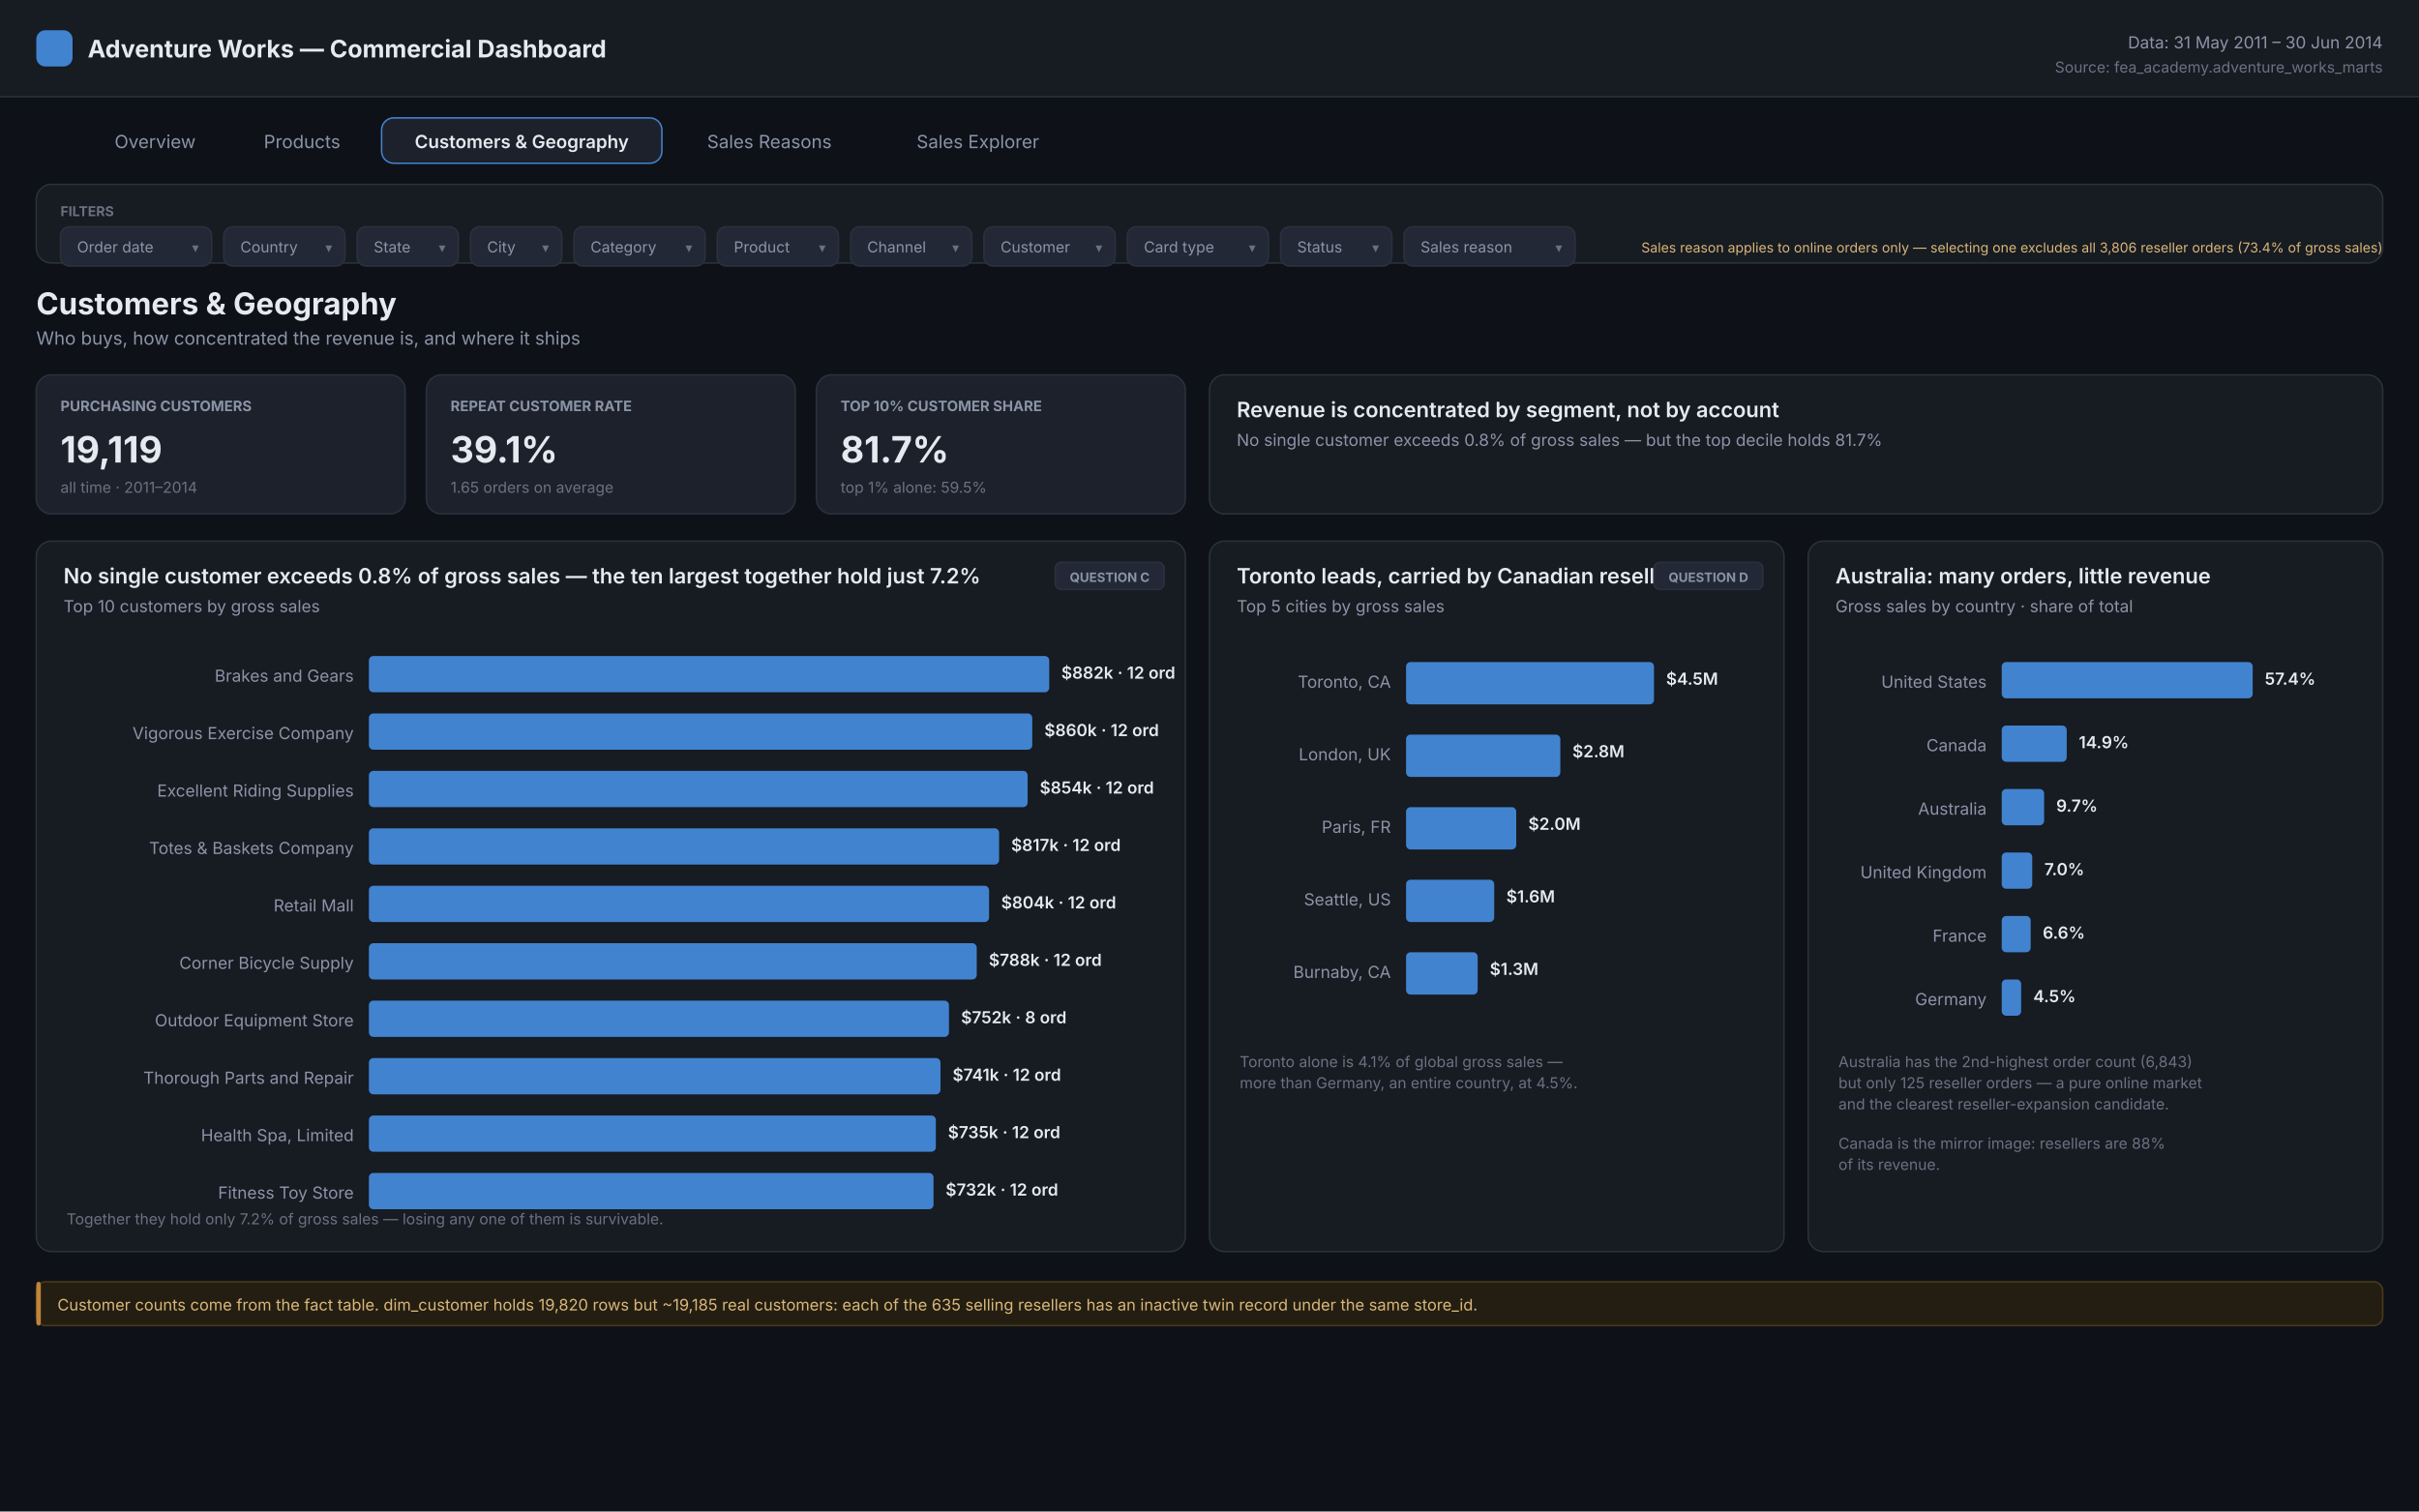
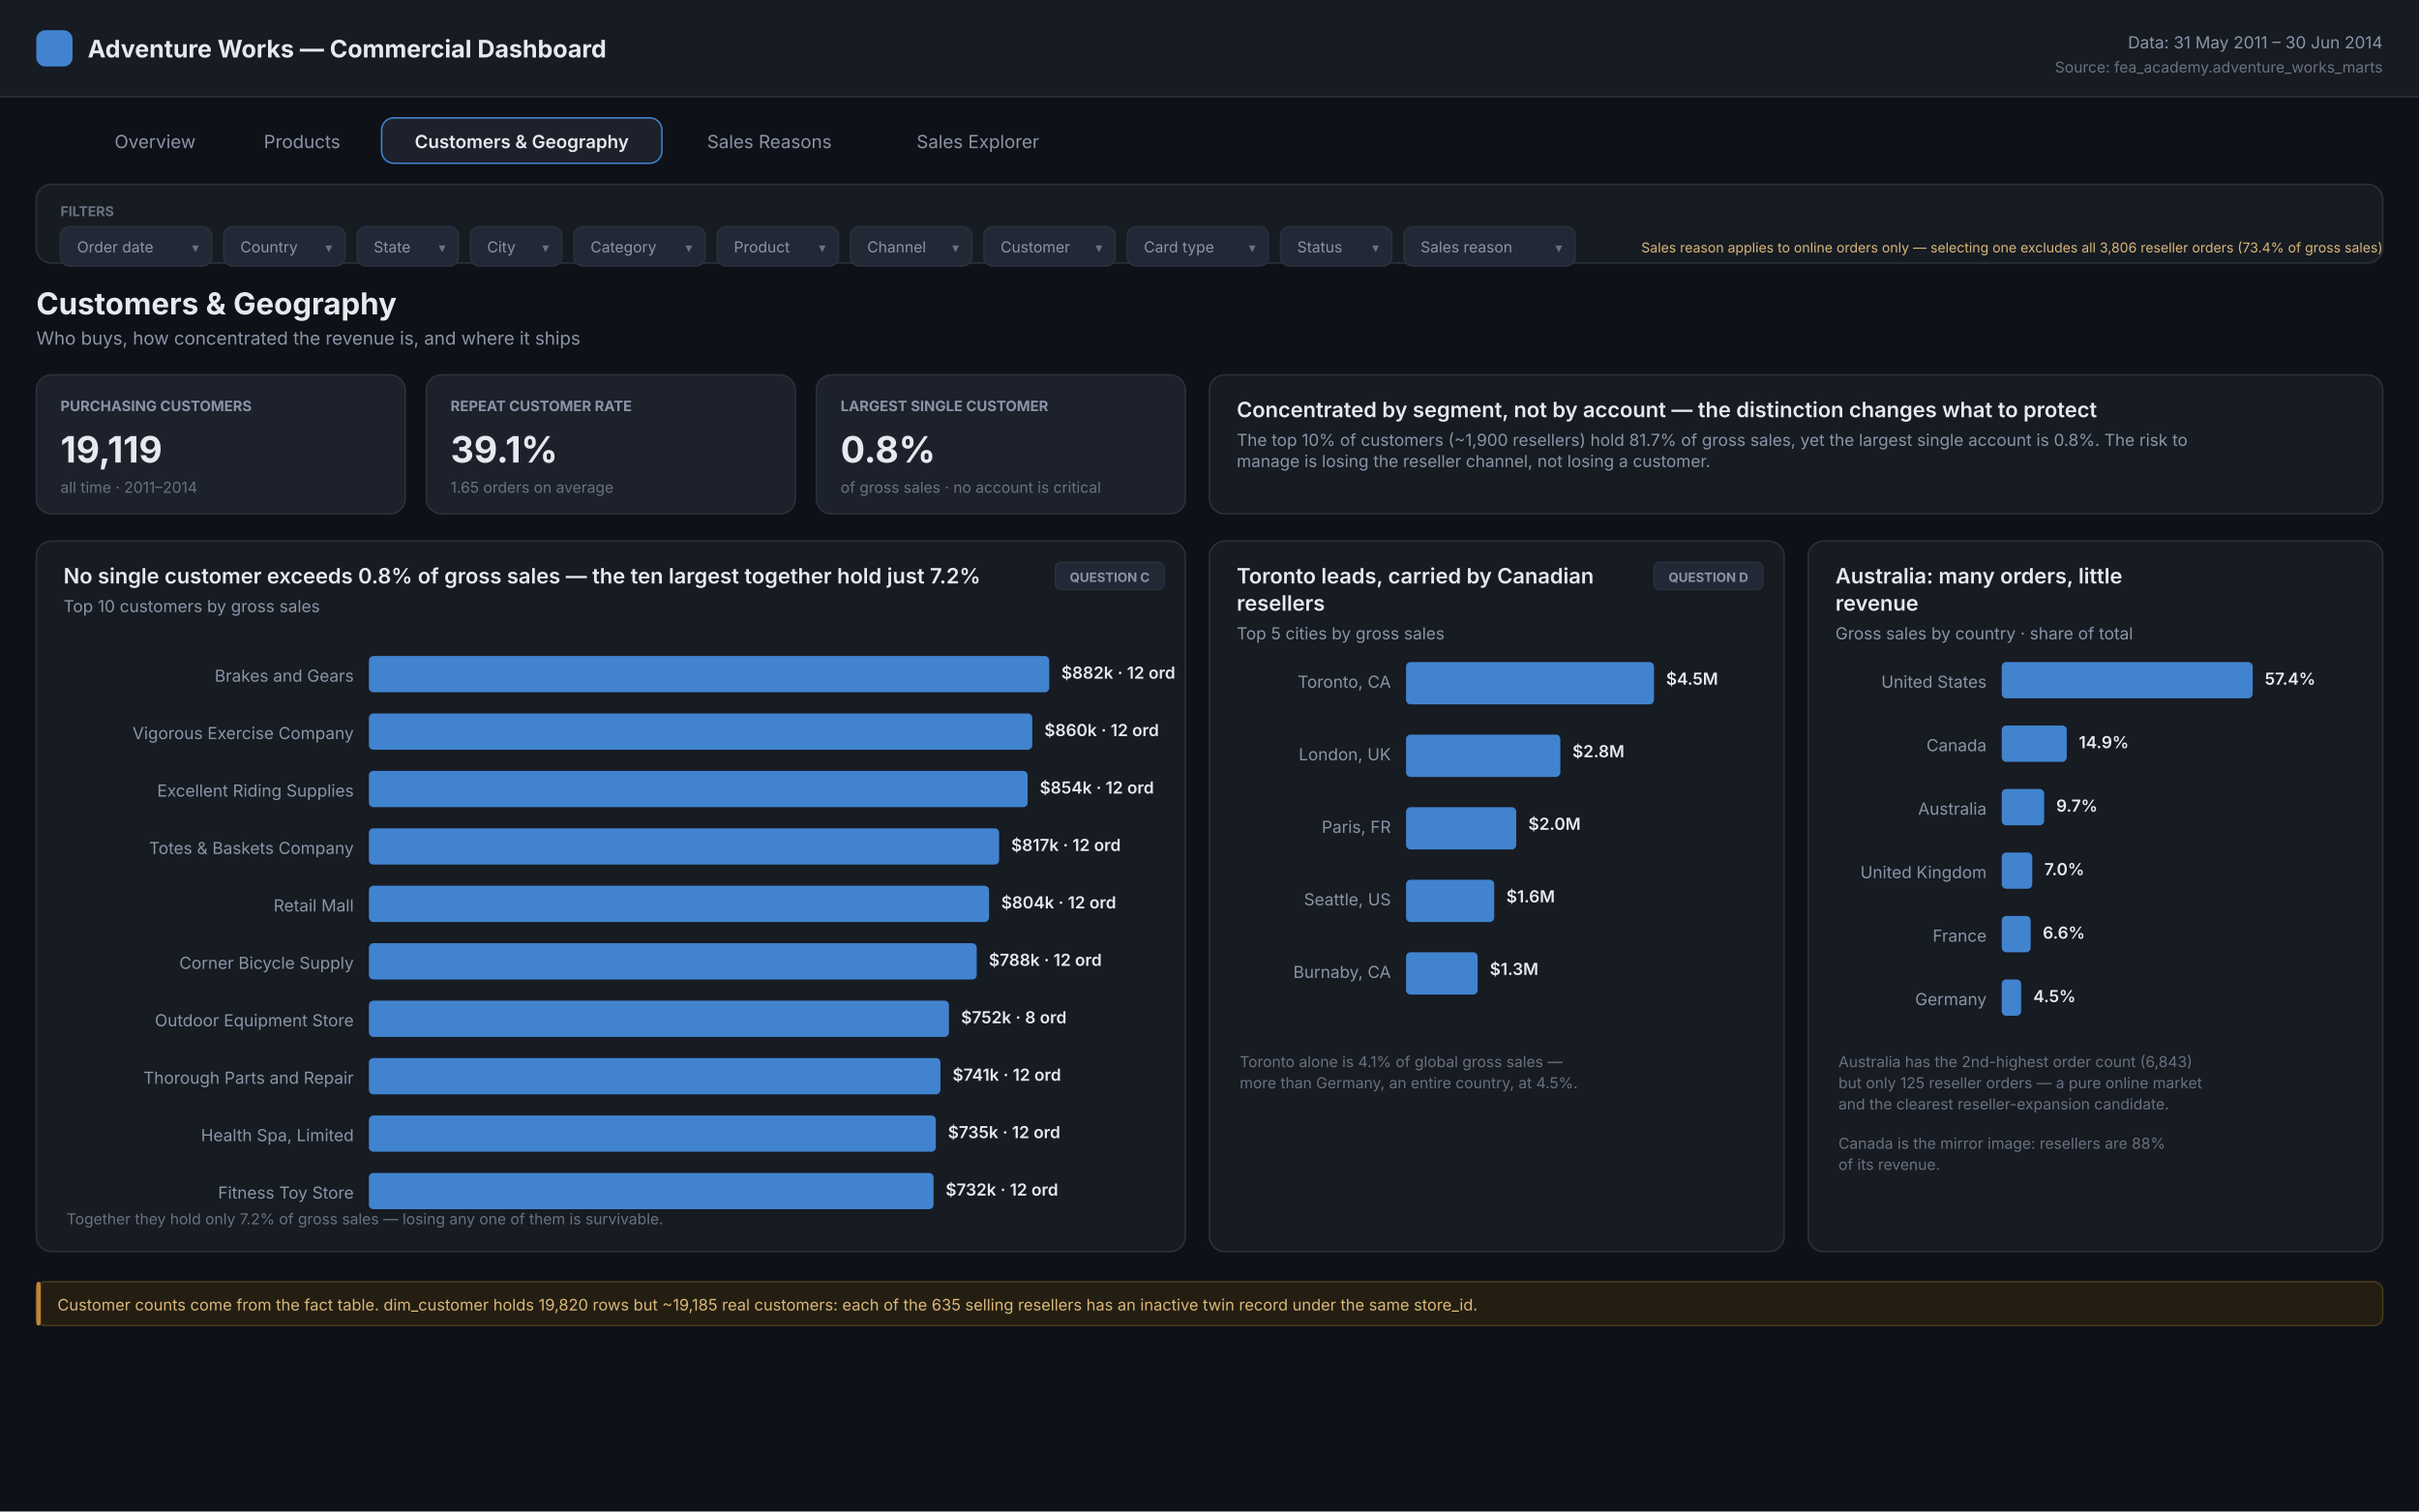
<svg xmlns="http://www.w3.org/2000/svg" width="1600" height="1000" viewBox="0 0 1600 1000">
  <rect x="0" y="0" width="1600" height="1000" rx="0" fill="#0E1117" opacity="1.0" />
  <rect x="0" y="0" width="1600" height="64" rx="0" fill="#171B22" opacity="1.0" />
  <line x1="0" y1="64" x2="1600" y2="64" stroke="#2A313D" stroke-width="1" />
  <rect x="24" y="20" width="24" height="24" rx="6" fill="#4183CF" opacity="1.0" />
  <text x="58" y="38" font-family="Inter, 'Segoe UI', Helvetica, Arial, sans-serif" font-size="16" fill="#E6E9EF" font-weight="700" text-anchor="start" opacity="1.0">Adventure Works — Commercial Dashboard</text>
  <text x="1576" y="32" font-family="Inter, 'Segoe UI', Helvetica, Arial, sans-serif" font-size="11" fill="#8B94A7" font-weight="400" text-anchor="end" opacity="1.0">Data: 31 May 2011 – 30 Jun 2014</text>
  <text x="1576" y="48" font-family="Inter, 'Segoe UI', Helvetica, Arial, sans-serif" font-size="10" fill="#6A7181" font-weight="400" text-anchor="end" opacity="1.0">Source: fea_academy.adventure_works_marts</text>
  <text x="102.6" y="98" font-family="Inter, 'Segoe UI', Helvetica, Arial, sans-serif" font-size="12" fill="#8B94A7" font-weight="400" text-anchor="middle" opacity="1.0">Overview</text>
  <text x="199.8" y="98" font-family="Inter, 'Segoe UI', Helvetica, Arial, sans-serif" font-size="12" fill="#8B94A7" font-weight="400" text-anchor="middle" opacity="1.0">Products</text>
  <rect x="252.4" y="78" width="185.4" height="30" rx="8" fill="#1C212B" stroke="#4183CF" stroke-width="1" opacity="1.0" />
  <text x="345.1" y="98" font-family="Inter, 'Segoe UI', Helvetica, Arial, sans-serif" font-size="12" fill="#E6E9EF" font-weight="600" text-anchor="middle" opacity="1.0">Customers &amp; Geography</text>
  <text x="508.9" y="98" font-family="Inter, 'Segoe UI', Helvetica, Arial, sans-serif" font-size="12" fill="#8B94A7" font-weight="400" text-anchor="middle" opacity="1.0">Sales Reasons</text>
  <text x="646.8" y="98" font-family="Inter, 'Segoe UI', Helvetica, Arial, sans-serif" font-size="12" fill="#8B94A7" font-weight="400" text-anchor="middle" opacity="1.0">Sales Explorer</text>
  <rect x="24" y="122" width="1552" height="52" rx="10" fill="#171B22" stroke="#2A313D" stroke-width="1" opacity="1.0" />
  <text x="40" y="143" font-family="Inter, 'Segoe UI', Helvetica, Arial, sans-serif" font-size="9" fill="#6A7181" font-weight="700" text-anchor="start" opacity="1.0">FILTERS</text>
  <rect x="40" y="152" width="100.0" height="0.1" rx="0" fill="#171B22" opacity="1.0" />
  <rect x="40" y="148" width="100.0" height="0.1" rx="0" fill="#171B22" opacity="1.0" />
  <rect x="148.0" y="152" width="80.2" height="0.1" rx="0" fill="#171B22" opacity="1.0" />
  <rect x="148.0" y="148" width="80.2" height="0.1" rx="0" fill="#171B22" opacity="1.0" />
  <rect x="236.2" y="152" width="67.0" height="0.1" rx="0" fill="#171B22" opacity="1.0" />
  <rect x="236.2" y="148" width="67.0" height="0.1" rx="0" fill="#171B22" opacity="1.0" />
  <rect x="311.2" y="152" width="60.4" height="0.1" rx="0" fill="#171B22" opacity="1.0" />
  <rect x="311.2" y="148" width="60.4" height="0.1" rx="0" fill="#171B22" opacity="1.0" />
  <rect x="379.6" y="152" width="86.8" height="0.1" rx="0" fill="#171B22" opacity="1.0" />
  <rect x="379.6" y="148" width="86.8" height="0.1" rx="0" fill="#171B22" opacity="1.0" />
  <rect x="474.4" y="152" width="80.2" height="0.1" rx="0" fill="#171B22" opacity="1.0" />
  <rect x="474.4" y="148" width="80.2" height="0.1" rx="0" fill="#171B22" opacity="1.0" />
  <rect x="562.6" y="152" width="80.2" height="0.1" rx="0" fill="#171B22" opacity="1.0" />
  <rect x="562.6" y="148" width="80.2" height="0.1" rx="0" fill="#171B22" opacity="1.0" />
  <rect x="650.8" y="152" width="86.8" height="0.1" rx="0" fill="#171B22" opacity="1.0" />
  <rect x="650.8" y="148" width="86.8" height="0.1" rx="0" fill="#171B22" opacity="1.0" />
  <rect x="745.6" y="152" width="93.4" height="0.1" rx="0" fill="#171B22" opacity="1.0" />
  <rect x="745.6" y="148" width="93.4" height="0.1" rx="0" fill="#171B22" opacity="1.0" />
  <rect x="847" y="152" width="73.6" height="0.1" rx="0" fill="#171B22" opacity="1.0" />
  <rect x="847" y="148" width="73.6" height="0.1" rx="0" fill="#171B22" opacity="1.0" />
  <rect x="928.6" y="152" width="113.2" height="0.1" rx="0" fill="#171B22" opacity="1.0" />
  <rect x="928.6" y="148" width="113.2" height="0.1" rx="0" fill="#171B22" opacity="1.0" />
  <rect x="40" y="150" width="100.0" height="26" rx="6" fill="#222835" stroke="#2A313D" stroke-width="1" opacity="1.0" />
  <text x="51" y="167" font-family="Inter, 'Segoe UI', Helvetica, Arial, sans-serif" font-size="10" fill="#8B94A7" font-weight="400" text-anchor="start" opacity="1.0">Order date</text>
  <text x="127.0" y="167" font-family="Inter, 'Segoe UI', Helvetica, Arial, sans-serif" font-size="9" fill="#6A7181" font-weight="400" text-anchor="start" opacity="1.0">▾</text>
  <rect x="148.0" y="150" width="80.2" height="26" rx="6" fill="#222835" stroke="#2A313D" stroke-width="1" opacity="1.0" />
  <text x="159.0" y="167" font-family="Inter, 'Segoe UI', Helvetica, Arial, sans-serif" font-size="10" fill="#8B94A7" font-weight="400" text-anchor="start" opacity="1.0">Country</text>
  <text x="215.2" y="167" font-family="Inter, 'Segoe UI', Helvetica, Arial, sans-serif" font-size="9" fill="#6A7181" font-weight="400" text-anchor="start" opacity="1.0">▾</text>
  <rect x="236.2" y="150" width="67.0" height="26" rx="6" fill="#222835" stroke="#2A313D" stroke-width="1" opacity="1.0" />
  <text x="247.2" y="167" font-family="Inter, 'Segoe UI', Helvetica, Arial, sans-serif" font-size="10" fill="#8B94A7" font-weight="400" text-anchor="start" opacity="1.0">State</text>
  <text x="290.2" y="167" font-family="Inter, 'Segoe UI', Helvetica, Arial, sans-serif" font-size="9" fill="#6A7181" font-weight="400" text-anchor="start" opacity="1.0">▾</text>
  <rect x="311.2" y="150" width="60.4" height="26" rx="6" fill="#222835" stroke="#2A313D" stroke-width="1" opacity="1.0" />
  <text x="322.2" y="167" font-family="Inter, 'Segoe UI', Helvetica, Arial, sans-serif" font-size="10" fill="#8B94A7" font-weight="400" text-anchor="start" opacity="1.0">City</text>
  <text x="358.6" y="167" font-family="Inter, 'Segoe UI', Helvetica, Arial, sans-serif" font-size="9" fill="#6A7181" font-weight="400" text-anchor="start" opacity="1.0">▾</text>
  <rect x="379.6" y="150" width="86.8" height="26" rx="6" fill="#222835" stroke="#2A313D" stroke-width="1" opacity="1.0" />
  <text x="390.6" y="167" font-family="Inter, 'Segoe UI', Helvetica, Arial, sans-serif" font-size="10" fill="#8B94A7" font-weight="400" text-anchor="start" opacity="1.0">Category</text>
  <text x="453.4" y="167" font-family="Inter, 'Segoe UI', Helvetica, Arial, sans-serif" font-size="9" fill="#6A7181" font-weight="400" text-anchor="start" opacity="1.0">▾</text>
  <rect x="474.4" y="150" width="80.2" height="26" rx="6" fill="#222835" stroke="#2A313D" stroke-width="1" opacity="1.0" />
  <text x="485.4" y="167" font-family="Inter, 'Segoe UI', Helvetica, Arial, sans-serif" font-size="10" fill="#8B94A7" font-weight="400" text-anchor="start" opacity="1.0">Product</text>
  <text x="541.6" y="167" font-family="Inter, 'Segoe UI', Helvetica, Arial, sans-serif" font-size="9" fill="#6A7181" font-weight="400" text-anchor="start" opacity="1.0">▾</text>
  <rect x="562.6" y="150" width="80.2" height="26" rx="6" fill="#222835" stroke="#2A313D" stroke-width="1" opacity="1.0" />
  <text x="573.6" y="167" font-family="Inter, 'Segoe UI', Helvetica, Arial, sans-serif" font-size="10" fill="#8B94A7" font-weight="400" text-anchor="start" opacity="1.0">Channel</text>
  <text x="629.8" y="167" font-family="Inter, 'Segoe UI', Helvetica, Arial, sans-serif" font-size="9" fill="#6A7181" font-weight="400" text-anchor="start" opacity="1.0">▾</text>
  <rect x="650.8" y="150" width="86.8" height="26" rx="6" fill="#222835" stroke="#2A313D" stroke-width="1" opacity="1.0" />
  <text x="661.8" y="167" font-family="Inter, 'Segoe UI', Helvetica, Arial, sans-serif" font-size="10" fill="#8B94A7" font-weight="400" text-anchor="start" opacity="1.0">Customer</text>
  <text x="724.6" y="167" font-family="Inter, 'Segoe UI', Helvetica, Arial, sans-serif" font-size="9" fill="#6A7181" font-weight="400" text-anchor="start" opacity="1.0">▾</text>
  <rect x="745.6" y="150" width="93.4" height="26" rx="6" fill="#222835" stroke="#2A313D" stroke-width="1" opacity="1.0" />
  <text x="756.6" y="167" font-family="Inter, 'Segoe UI', Helvetica, Arial, sans-serif" font-size="10" fill="#8B94A7" font-weight="400" text-anchor="start" opacity="1.0">Card type</text>
  <text x="826" y="167" font-family="Inter, 'Segoe UI', Helvetica, Arial, sans-serif" font-size="9" fill="#6A7181" font-weight="400" text-anchor="start" opacity="1.0">▾</text>
  <rect x="847" y="150" width="73.6" height="26" rx="6" fill="#222835" stroke="#2A313D" stroke-width="1" opacity="1.0" />
  <text x="858" y="167" font-family="Inter, 'Segoe UI', Helvetica, Arial, sans-serif" font-size="10" fill="#8B94A7" font-weight="400" text-anchor="start" opacity="1.0">Status</text>
  <text x="907.6" y="167" font-family="Inter, 'Segoe UI', Helvetica, Arial, sans-serif" font-size="9" fill="#6A7181" font-weight="400" text-anchor="start" opacity="1.0">▾</text>
  <rect x="928.6" y="150" width="113.2" height="26" rx="6" fill="#222835" stroke="#2A313D" stroke-width="1" opacity="1.0" />
  <text x="939.6" y="167" font-family="Inter, 'Segoe UI', Helvetica, Arial, sans-serif" font-size="10" fill="#8B94A7" font-weight="400" text-anchor="start" opacity="1.0">Sales reason</text>
  <text x="1028.8" y="167" font-family="Inter, 'Segoe UI', Helvetica, Arial, sans-serif" font-size="9" fill="#6A7181" font-weight="400" text-anchor="start" opacity="1.0">▾</text>
  <text x="1576" y="167" font-family="Inter, 'Segoe UI', Helvetica, Arial, sans-serif" font-size="9" fill="#D9B779" font-weight="400" text-anchor="end" opacity="1.0">Sales reason applies to online orders only — selecting one excludes all 3,806 reseller orders (73.4% of gross sales)</text>
  <text x="24" y="208" font-family="Inter, 'Segoe UI', Helvetica, Arial, sans-serif" font-size="20" fill="#E6E9EF" font-weight="700" text-anchor="start" opacity="1.0">Customers &amp; Geography</text>
  <text x="24" y="228" font-family="Inter, 'Segoe UI', Helvetica, Arial, sans-serif" font-size="12" fill="#8B94A7" font-weight="400" text-anchor="start" opacity="1.0">Who buys, how concentrated the revenue is, and where it ships</text>
  <rect x="24.0" y="248" width="244.0" height="92" rx="10" fill="#1C212B" stroke="#2A313D" stroke-width="1" opacity="1.0" />
  <text x="40.0" y="272" font-family="Inter, 'Segoe UI', Helvetica, Arial, sans-serif" font-size="9.5" fill="#8B94A7" font-weight="700" text-anchor="start" opacity="1.0">PURCHASING CUSTOMERS</text>
  <text x="40.0" y="306" font-family="Inter, 'Segoe UI', Helvetica, Arial, sans-serif" font-size="24" fill="#E6E9EF" font-weight="700" text-anchor="start" opacity="1.0">19,119</text>
  <text x="40.0" y="326" font-family="Inter, 'Segoe UI', Helvetica, Arial, sans-serif" font-size="10" fill="#6A7181" font-weight="400" text-anchor="start" opacity="1.0">all time · 2011–2014</text>
  <rect x="282.0" y="248" width="244.0" height="92" rx="10" fill="#1C212B" stroke="#2A313D" stroke-width="1" opacity="1.0" />
  <text x="298.0" y="272" font-family="Inter, 'Segoe UI', Helvetica, Arial, sans-serif" font-size="9.5" fill="#8B94A7" font-weight="700" text-anchor="start" opacity="1.0">REPEAT CUSTOMER RATE</text>
  <text x="298.0" y="306" font-family="Inter, 'Segoe UI', Helvetica, Arial, sans-serif" font-size="24" fill="#E6E9EF" font-weight="700" text-anchor="start" opacity="1.0">39.1%</text>
  <text x="298.0" y="326" font-family="Inter, 'Segoe UI', Helvetica, Arial, sans-serif" font-size="10" fill="#6A7181" font-weight="400" text-anchor="start" opacity="1.0">1.65 orders on average</text>
  <rect x="540.0" y="248" width="244.0" height="92" rx="10" fill="#1C212B" stroke="#2A313D" stroke-width="1" opacity="1.0" />
-   <text x="556.0" y="272" font-family="Inter, 'Segoe UI', Helvetica, Arial, sans-serif" font-size="9.5" fill="#8B94A7" font-weight="700" text-anchor="start" opacity="1.0">TOP 10% CUSTOMER SHARE</text>
-   <text x="556.0" y="306" font-family="Inter, 'Segoe UI', Helvetica, Arial, sans-serif" font-size="24" fill="#E6E9EF" font-weight="700" text-anchor="start" opacity="1.0">81.7%</text>
-   <text x="556.0" y="326" font-family="Inter, 'Segoe UI', Helvetica, Arial, sans-serif" font-size="10" fill="#6A7181" font-weight="400" text-anchor="start" opacity="1.0">top 1% alone: 59.5%</text>
+   <text x="556.0" y="272" font-family="Inter, 'Segoe UI', Helvetica, Arial, sans-serif" font-size="9.5" fill="#8B94A7" font-weight="700" text-anchor="start" opacity="1.0">LARGEST SINGLE CUSTOMER</text>
+   <text x="556.0" y="306" font-family="Inter, 'Segoe UI', Helvetica, Arial, sans-serif" font-size="24" fill="#E6E9EF" font-weight="700" text-anchor="start" opacity="1.0">0.8%</text>
+   <text x="556.0" y="326" font-family="Inter, 'Segoe UI', Helvetica, Arial, sans-serif" font-size="10" fill="#6A7181" font-weight="400" text-anchor="start" opacity="1.0">of gross sales · no account is critical</text>
  <rect x="800" y="248" width="776" height="92" rx="10" fill="#171B22" stroke="#2A313D" stroke-width="1" opacity="1.0" />
-   <text x="818" y="276" font-family="Inter, 'Segoe UI', Helvetica, Arial, sans-serif" font-size="14" fill="#E6E9EF" font-weight="600" text-anchor="start" opacity="1.0">Revenue is concentrated by segment, not by account</text>
-   <text x="818" y="295" font-family="Inter, 'Segoe UI', Helvetica, Arial, sans-serif" font-size="11" fill="#8B94A7" font-weight="400" text-anchor="start" opacity="1.0">No single customer exceeds 0.8% of gross sales — but the top decile holds 81.7%</text>
+   <text x="818" y="276" font-family="Inter, 'Segoe UI', Helvetica, Arial, sans-serif" font-size="14" fill="#E6E9EF" font-weight="600" text-anchor="start" opacity="1.0">Concentrated by segment, not by account — the distinction changes what to protect</text>
+   <text x="818" y="295" font-family="Inter, 'Segoe UI', Helvetica, Arial, sans-serif" font-size="11" fill="#8B94A7" font-weight="400" text-anchor="start" opacity="1.0">The top 10% of customers (~1,900 resellers) hold 81.7% of gross sales, yet the largest single account is 0.8%. The risk to</text>
+   <text x="818" y="309" font-family="Inter, 'Segoe UI', Helvetica, Arial, sans-serif" font-size="11" fill="#8B94A7" font-weight="400" text-anchor="start" opacity="1.0">manage is losing the reseller channel, not losing a customer.</text>
  <rect x="24" y="358" width="760" height="470" rx="10" fill="#171B22" stroke="#2A313D" stroke-width="1" opacity="1.0" />
  <text x="42" y="386" font-family="Inter, 'Segoe UI', Helvetica, Arial, sans-serif" font-size="14" fill="#E6E9EF" font-weight="600" text-anchor="start" opacity="1.0">No single customer exceeds 0.8% of gross sales — the ten largest together hold just 7.2%</text>
  <text x="42" y="405" font-family="Inter, 'Segoe UI', Helvetica, Arial, sans-serif" font-size="11" fill="#8B94A7" font-weight="400" text-anchor="start" opacity="1.0">Top 10 customers by gross sales</text>
  <rect x="698" y="372" width="72" height="18" rx="4" fill="#222835" stroke="#2A313D" stroke-width="1" opacity="1.0" />
  <text x="734" y="385" font-family="Inter, 'Segoe UI', Helvetica, Arial, sans-serif" font-size="8.5" fill="#8B94A7" font-weight="700" text-anchor="middle" opacity="1.0">QUESTION C</text>
  <text x="234" y="451" font-family="Inter, 'Segoe UI', Helvetica, Arial, sans-serif" font-size="11" fill="#8B94A7" font-weight="400" text-anchor="end" opacity="1.0">Brakes and Gears</text>
  <rect x="244" y="434" width="450.0" height="24" rx="3" fill="#4183CF" opacity="1.0" />
  <text x="702.0" y="449" font-family="Inter, 'Segoe UI', Helvetica, Arial, sans-serif" font-size="11" fill="#E6E9EF" font-weight="600" text-anchor="start" opacity="1.0">$882k · 12 ord</text>
  <text x="234" y="489" font-family="Inter, 'Segoe UI', Helvetica, Arial, sans-serif" font-size="11" fill="#8B94A7" font-weight="400" text-anchor="end" opacity="1.0">Vigorous Exercise Company</text>
  <rect x="244" y="472" width="438.776" height="24" rx="3" fill="#4183CF" opacity="1.0" />
  <text x="690.776" y="487" font-family="Inter, 'Segoe UI', Helvetica, Arial, sans-serif" font-size="11" fill="#E6E9EF" font-weight="600" text-anchor="start" opacity="1.0">$860k · 12 ord</text>
  <text x="234" y="527" font-family="Inter, 'Segoe UI', Helvetica, Arial, sans-serif" font-size="11" fill="#8B94A7" font-weight="400" text-anchor="end" opacity="1.0">Excellent Riding Supplies</text>
  <rect x="244" y="510" width="435.714" height="24" rx="3" fill="#4183CF" opacity="1.0" />
  <text x="687.714" y="525" font-family="Inter, 'Segoe UI', Helvetica, Arial, sans-serif" font-size="11" fill="#E6E9EF" font-weight="600" text-anchor="start" opacity="1.0">$854k · 12 ord</text>
  <text x="234" y="565" font-family="Inter, 'Segoe UI', Helvetica, Arial, sans-serif" font-size="11" fill="#8B94A7" font-weight="400" text-anchor="end" opacity="1.0">Totes &amp; Baskets Company</text>
  <rect x="244" y="548" width="416.837" height="24" rx="3" fill="#4183CF" opacity="1.0" />
  <text x="668.837" y="563" font-family="Inter, 'Segoe UI', Helvetica, Arial, sans-serif" font-size="11" fill="#E6E9EF" font-weight="600" text-anchor="start" opacity="1.0">$817k · 12 ord</text>
  <text x="234" y="603" font-family="Inter, 'Segoe UI', Helvetica, Arial, sans-serif" font-size="11" fill="#8B94A7" font-weight="400" text-anchor="end" opacity="1.0">Retail Mall</text>
  <rect x="244" y="586" width="410.204" height="24" rx="3" fill="#4183CF" opacity="1.0" />
  <text x="662.204" y="601" font-family="Inter, 'Segoe UI', Helvetica, Arial, sans-serif" font-size="11" fill="#E6E9EF" font-weight="600" text-anchor="start" opacity="1.0">$804k · 12 ord</text>
  <text x="234" y="641" font-family="Inter, 'Segoe UI', Helvetica, Arial, sans-serif" font-size="11" fill="#8B94A7" font-weight="400" text-anchor="end" opacity="1.0">Corner Bicycle Supply</text>
  <rect x="244" y="624" width="402.041" height="24" rx="3" fill="#4183CF" opacity="1.0" />
  <text x="654.041" y="639" font-family="Inter, 'Segoe UI', Helvetica, Arial, sans-serif" font-size="11" fill="#E6E9EF" font-weight="600" text-anchor="start" opacity="1.0">$788k · 12 ord</text>
  <text x="234" y="679" font-family="Inter, 'Segoe UI', Helvetica, Arial, sans-serif" font-size="11" fill="#8B94A7" font-weight="400" text-anchor="end" opacity="1.0">Outdoor Equipment Store</text>
  <rect x="244" y="662" width="383.673" height="24" rx="3" fill="#4183CF" opacity="1.0" />
  <text x="635.673" y="677" font-family="Inter, 'Segoe UI', Helvetica, Arial, sans-serif" font-size="11" fill="#E6E9EF" font-weight="600" text-anchor="start" opacity="1.0">$752k · 8 ord</text>
  <text x="234" y="717" font-family="Inter, 'Segoe UI', Helvetica, Arial, sans-serif" font-size="11" fill="#8B94A7" font-weight="400" text-anchor="end" opacity="1.0">Thorough Parts and Repair</text>
  <rect x="244" y="700" width="378.061" height="24" rx="3" fill="#4183CF" opacity="1.0" />
  <text x="630.061" y="715" font-family="Inter, 'Segoe UI', Helvetica, Arial, sans-serif" font-size="11" fill="#E6E9EF" font-weight="600" text-anchor="start" opacity="1.0">$741k · 12 ord</text>
  <text x="234" y="755" font-family="Inter, 'Segoe UI', Helvetica, Arial, sans-serif" font-size="11" fill="#8B94A7" font-weight="400" text-anchor="end" opacity="1.0">Health Spa, Limited</text>
  <rect x="244" y="738" width="375.0" height="24" rx="3" fill="#4183CF" opacity="1.0" />
  <text x="627.0" y="753" font-family="Inter, 'Segoe UI', Helvetica, Arial, sans-serif" font-size="11" fill="#E6E9EF" font-weight="600" text-anchor="start" opacity="1.0">$735k · 12 ord</text>
  <text x="234" y="793" font-family="Inter, 'Segoe UI', Helvetica, Arial, sans-serif" font-size="11" fill="#8B94A7" font-weight="400" text-anchor="end" opacity="1.0">Fitness Toy Store</text>
  <rect x="244" y="776" width="373.469" height="24" rx="3" fill="#4183CF" opacity="1.0" />
  <text x="625.469" y="791" font-family="Inter, 'Segoe UI', Helvetica, Arial, sans-serif" font-size="11" fill="#E6E9EF" font-weight="600" text-anchor="start" opacity="1.0">$732k · 12 ord</text>
  <text x="44" y="810" font-family="Inter, 'Segoe UI', Helvetica, Arial, sans-serif" font-size="10" fill="#6A7181" font-weight="400" text-anchor="start" opacity="1.0">Together they hold only 7.2% of gross sales — losing any one of them is survivable.</text>
  <rect x="800" y="358" width="380" height="470" rx="10" fill="#171B22" stroke="#2A313D" stroke-width="1" opacity="1.0" />
-   <text x="818" y="386" font-family="Inter, 'Segoe UI', Helvetica, Arial, sans-serif" font-size="14" fill="#E6E9EF" font-weight="600" text-anchor="start" opacity="1.0">Toronto leads, carried by Canadian resellers</text>
-   <text x="818" y="405" font-family="Inter, 'Segoe UI', Helvetica, Arial, sans-serif" font-size="11" fill="#8B94A7" font-weight="400" text-anchor="start" opacity="1.0">Top 5 cities by gross sales</text>
+   <text x="818" y="386" font-family="Inter, 'Segoe UI', Helvetica, Arial, sans-serif" font-size="14" fill="#E6E9EF" font-weight="600" text-anchor="start" opacity="1.0">Toronto leads, carried by Canadian</text>
+   <text x="818" y="404" font-family="Inter, 'Segoe UI', Helvetica, Arial, sans-serif" font-size="14" fill="#E6E9EF" font-weight="600" text-anchor="start" opacity="1.0">resellers</text>
+   <text x="818" y="423" font-family="Inter, 'Segoe UI', Helvetica, Arial, sans-serif" font-size="11" fill="#8B94A7" font-weight="400" text-anchor="start" opacity="1.0">Top 5 cities by gross sales</text>
  <rect x="1094" y="372" width="72" height="18" rx="4" fill="#222835" stroke="#2A313D" stroke-width="1" opacity="1.0" />
  <text x="1130" y="385" font-family="Inter, 'Segoe UI', Helvetica, Arial, sans-serif" font-size="8.5" fill="#8B94A7" font-weight="700" text-anchor="middle" opacity="1.0">QUESTION D</text>
  <text x="920" y="455" font-family="Inter, 'Segoe UI', Helvetica, Arial, sans-serif" font-size="11" fill="#8B94A7" font-weight="400" text-anchor="end" opacity="1.0">Toronto, CA</text>
  <rect x="930" y="438" width="164.0" height="28" rx="3" fill="#4183CF" opacity="1.0" />
  <text x="1102.0" y="453" font-family="Inter, 'Segoe UI', Helvetica, Arial, sans-serif" font-size="11" fill="#E6E9EF" font-weight="600" text-anchor="start" opacity="1.0">$4.5M</text>
  <text x="920" y="503" font-family="Inter, 'Segoe UI', Helvetica, Arial, sans-serif" font-size="11" fill="#8B94A7" font-weight="400" text-anchor="end" opacity="1.0">London, UK</text>
  <rect x="930" y="486" width="102.044" height="28" rx="3" fill="#4183CF" opacity="1.0" />
  <text x="1040.044" y="501" font-family="Inter, 'Segoe UI', Helvetica, Arial, sans-serif" font-size="11" fill="#E6E9EF" font-weight="600" text-anchor="start" opacity="1.0">$2.8M</text>
  <text x="920" y="551" font-family="Inter, 'Segoe UI', Helvetica, Arial, sans-serif" font-size="11" fill="#8B94A7" font-weight="400" text-anchor="end" opacity="1.0">Paris, FR</text>
  <rect x="930" y="534" width="72.889" height="28" rx="3" fill="#4183CF" opacity="1.0" />
  <text x="1010.889" y="549" font-family="Inter, 'Segoe UI', Helvetica, Arial, sans-serif" font-size="11" fill="#E6E9EF" font-weight="600" text-anchor="start" opacity="1.0">$2.0M</text>
  <text x="920" y="599" font-family="Inter, 'Segoe UI', Helvetica, Arial, sans-serif" font-size="11" fill="#8B94A7" font-weight="400" text-anchor="end" opacity="1.0">Seattle, US</text>
  <rect x="930" y="582" width="58.311" height="28" rx="3" fill="#4183CF" opacity="1.0" />
  <text x="996.311" y="597" font-family="Inter, 'Segoe UI', Helvetica, Arial, sans-serif" font-size="11" fill="#E6E9EF" font-weight="600" text-anchor="start" opacity="1.0">$1.6M</text>
  <text x="920" y="647" font-family="Inter, 'Segoe UI', Helvetica, Arial, sans-serif" font-size="11" fill="#8B94A7" font-weight="400" text-anchor="end" opacity="1.0">Burnaby, CA</text>
  <rect x="930" y="630" width="47.378" height="28" rx="3" fill="#4183CF" opacity="1.0" />
  <text x="985.378" y="645" font-family="Inter, 'Segoe UI', Helvetica, Arial, sans-serif" font-size="11" fill="#E6E9EF" font-weight="600" text-anchor="start" opacity="1.0">$1.3M</text>
  <text x="820" y="706" font-family="Inter, 'Segoe UI', Helvetica, Arial, sans-serif" font-size="10" fill="#6A7181" font-weight="400" text-anchor="start" opacity="1.0">Toronto alone is 4.1% of global gross sales —</text>
  <text x="820" y="720" font-family="Inter, 'Segoe UI', Helvetica, Arial, sans-serif" font-size="10" fill="#6A7181" font-weight="400" text-anchor="start" opacity="1.0">more than Germany, an entire country, at 4.5%.</text>
  <rect x="1196" y="358" width="380" height="470" rx="10" fill="#171B22" stroke="#2A313D" stroke-width="1" opacity="1.0" />
-   <text x="1214" y="386" font-family="Inter, 'Segoe UI', Helvetica, Arial, sans-serif" font-size="14" fill="#E6E9EF" font-weight="600" text-anchor="start" opacity="1.0">Australia: many orders, little revenue</text>
-   <text x="1214" y="405" font-family="Inter, 'Segoe UI', Helvetica, Arial, sans-serif" font-size="11" fill="#8B94A7" font-weight="400" text-anchor="start" opacity="1.0">Gross sales by country · share of total</text>
+   <text x="1214" y="386" font-family="Inter, 'Segoe UI', Helvetica, Arial, sans-serif" font-size="14" fill="#E6E9EF" font-weight="600" text-anchor="start" opacity="1.0">Australia: many orders, little</text>
+   <text x="1214" y="404" font-family="Inter, 'Segoe UI', Helvetica, Arial, sans-serif" font-size="14" fill="#E6E9EF" font-weight="600" text-anchor="start" opacity="1.0">revenue</text>
+   <text x="1214" y="423" font-family="Inter, 'Segoe UI', Helvetica, Arial, sans-serif" font-size="11" fill="#8B94A7" font-weight="400" text-anchor="start" opacity="1.0">Gross sales by country · share of total</text>
  <text x="1314" y="455" font-family="Inter, 'Segoe UI', Helvetica, Arial, sans-serif" font-size="11" fill="#8B94A7" font-weight="400" text-anchor="end" opacity="1.0">United States</text>
  <rect x="1324" y="438" width="166.0" height="24" rx="3" fill="#4183CF" opacity="1.0" />
  <text x="1498.0" y="453" font-family="Inter, 'Segoe UI', Helvetica, Arial, sans-serif" font-size="11" fill="#E6E9EF" font-weight="600" text-anchor="start" opacity="1.0">57.4%</text>
  <text x="1314" y="497" font-family="Inter, 'Segoe UI', Helvetica, Arial, sans-serif" font-size="11" fill="#8B94A7" font-weight="400" text-anchor="end" opacity="1.0">Canada</text>
  <rect x="1324" y="480" width="43.008" height="24" rx="3" fill="#4183CF" opacity="1.0" />
  <text x="1375.008" y="495" font-family="Inter, 'Segoe UI', Helvetica, Arial, sans-serif" font-size="11" fill="#E6E9EF" font-weight="600" text-anchor="start" opacity="1.0">14.9%</text>
  <text x="1314" y="539" font-family="Inter, 'Segoe UI', Helvetica, Arial, sans-serif" font-size="11" fill="#8B94A7" font-weight="400" text-anchor="end" opacity="1.0">Australia</text>
  <rect x="1324" y="522" width="28.06" height="24" rx="3" fill="#4183CF" opacity="1.0" />
  <text x="1360.06" y="537" font-family="Inter, 'Segoe UI', Helvetica, Arial, sans-serif" font-size="11" fill="#E6E9EF" font-weight="600" text-anchor="start" opacity="1.0">9.7%</text>
  <text x="1314" y="581" font-family="Inter, 'Segoe UI', Helvetica, Arial, sans-serif" font-size="11" fill="#8B94A7" font-weight="400" text-anchor="end" opacity="1.0">United Kingdom</text>
  <rect x="1324" y="564" width="20.193" height="24" rx="3" fill="#4183CF" opacity="1.0" />
  <text x="1352.193" y="579" font-family="Inter, 'Segoe UI', Helvetica, Arial, sans-serif" font-size="11" fill="#E6E9EF" font-weight="600" text-anchor="start" opacity="1.0">7.0%</text>
  <text x="1314" y="623" font-family="Inter, 'Segoe UI', Helvetica, Arial, sans-serif" font-size="11" fill="#8B94A7" font-weight="400" text-anchor="end" opacity="1.0">France</text>
  <rect x="1324" y="606" width="19.144" height="24" rx="3" fill="#4183CF" opacity="1.0" />
  <text x="1351.144" y="621" font-family="Inter, 'Segoe UI', Helvetica, Arial, sans-serif" font-size="11" fill="#E6E9EF" font-weight="600" text-anchor="start" opacity="1.0">6.6%</text>
  <text x="1314" y="665" font-family="Inter, 'Segoe UI', Helvetica, Arial, sans-serif" font-size="11" fill="#8B94A7" font-weight="400" text-anchor="end" opacity="1.0">Germany</text>
  <rect x="1324" y="648" width="12.85" height="24" rx="3" fill="#4183CF" opacity="1.0" />
  <text x="1344.85" y="663" font-family="Inter, 'Segoe UI', Helvetica, Arial, sans-serif" font-size="11" fill="#E6E9EF" font-weight="600" text-anchor="start" opacity="1.0">4.5%</text>
  <text x="1216" y="706" font-family="Inter, 'Segoe UI', Helvetica, Arial, sans-serif" font-size="10" fill="#6A7181" font-weight="400" text-anchor="start" opacity="1.0">Australia has the 2nd-highest order count (6,843)</text>
  <text x="1216" y="720" font-family="Inter, 'Segoe UI', Helvetica, Arial, sans-serif" font-size="10" fill="#6A7181" font-weight="400" text-anchor="start" opacity="1.0">but only 125 reseller orders — a pure online market</text>
  <text x="1216" y="734" font-family="Inter, 'Segoe UI', Helvetica, Arial, sans-serif" font-size="10" fill="#6A7181" font-weight="400" text-anchor="start" opacity="1.0">and the clearest reseller-expansion candidate.</text>
  <text x="1216" y="760" font-family="Inter, 'Segoe UI', Helvetica, Arial, sans-serif" font-size="10" fill="#6A7181" font-weight="400" text-anchor="start" opacity="1.0">Canada is the mirror image: resellers are 88%</text>
  <text x="1216" y="774" font-family="Inter, 'Segoe UI', Helvetica, Arial, sans-serif" font-size="10" fill="#6A7181" font-weight="400" text-anchor="start" opacity="1.0">of its revenue.</text>
  <rect x="24" y="848" width="1552" height="29" rx="6" fill="#241E12" stroke="#4A3A1C" stroke-width="1" opacity="1.0" />
  <rect x="24" y="848" width="3" height="29" rx="2" fill="#C08437" opacity="1.0" />
  <text x="38" y="867" font-family="Inter, 'Segoe UI', Helvetica, Arial, sans-serif" font-size="10.5" fill="#D9B779" font-weight="400" text-anchor="start" opacity="1.0">Customer counts come from the fact table. dim_customer holds 19,820 rows but ~19,185 real customers: each of the 635 selling resellers has an inactive twin record under the same store_id.</text>
</svg>
